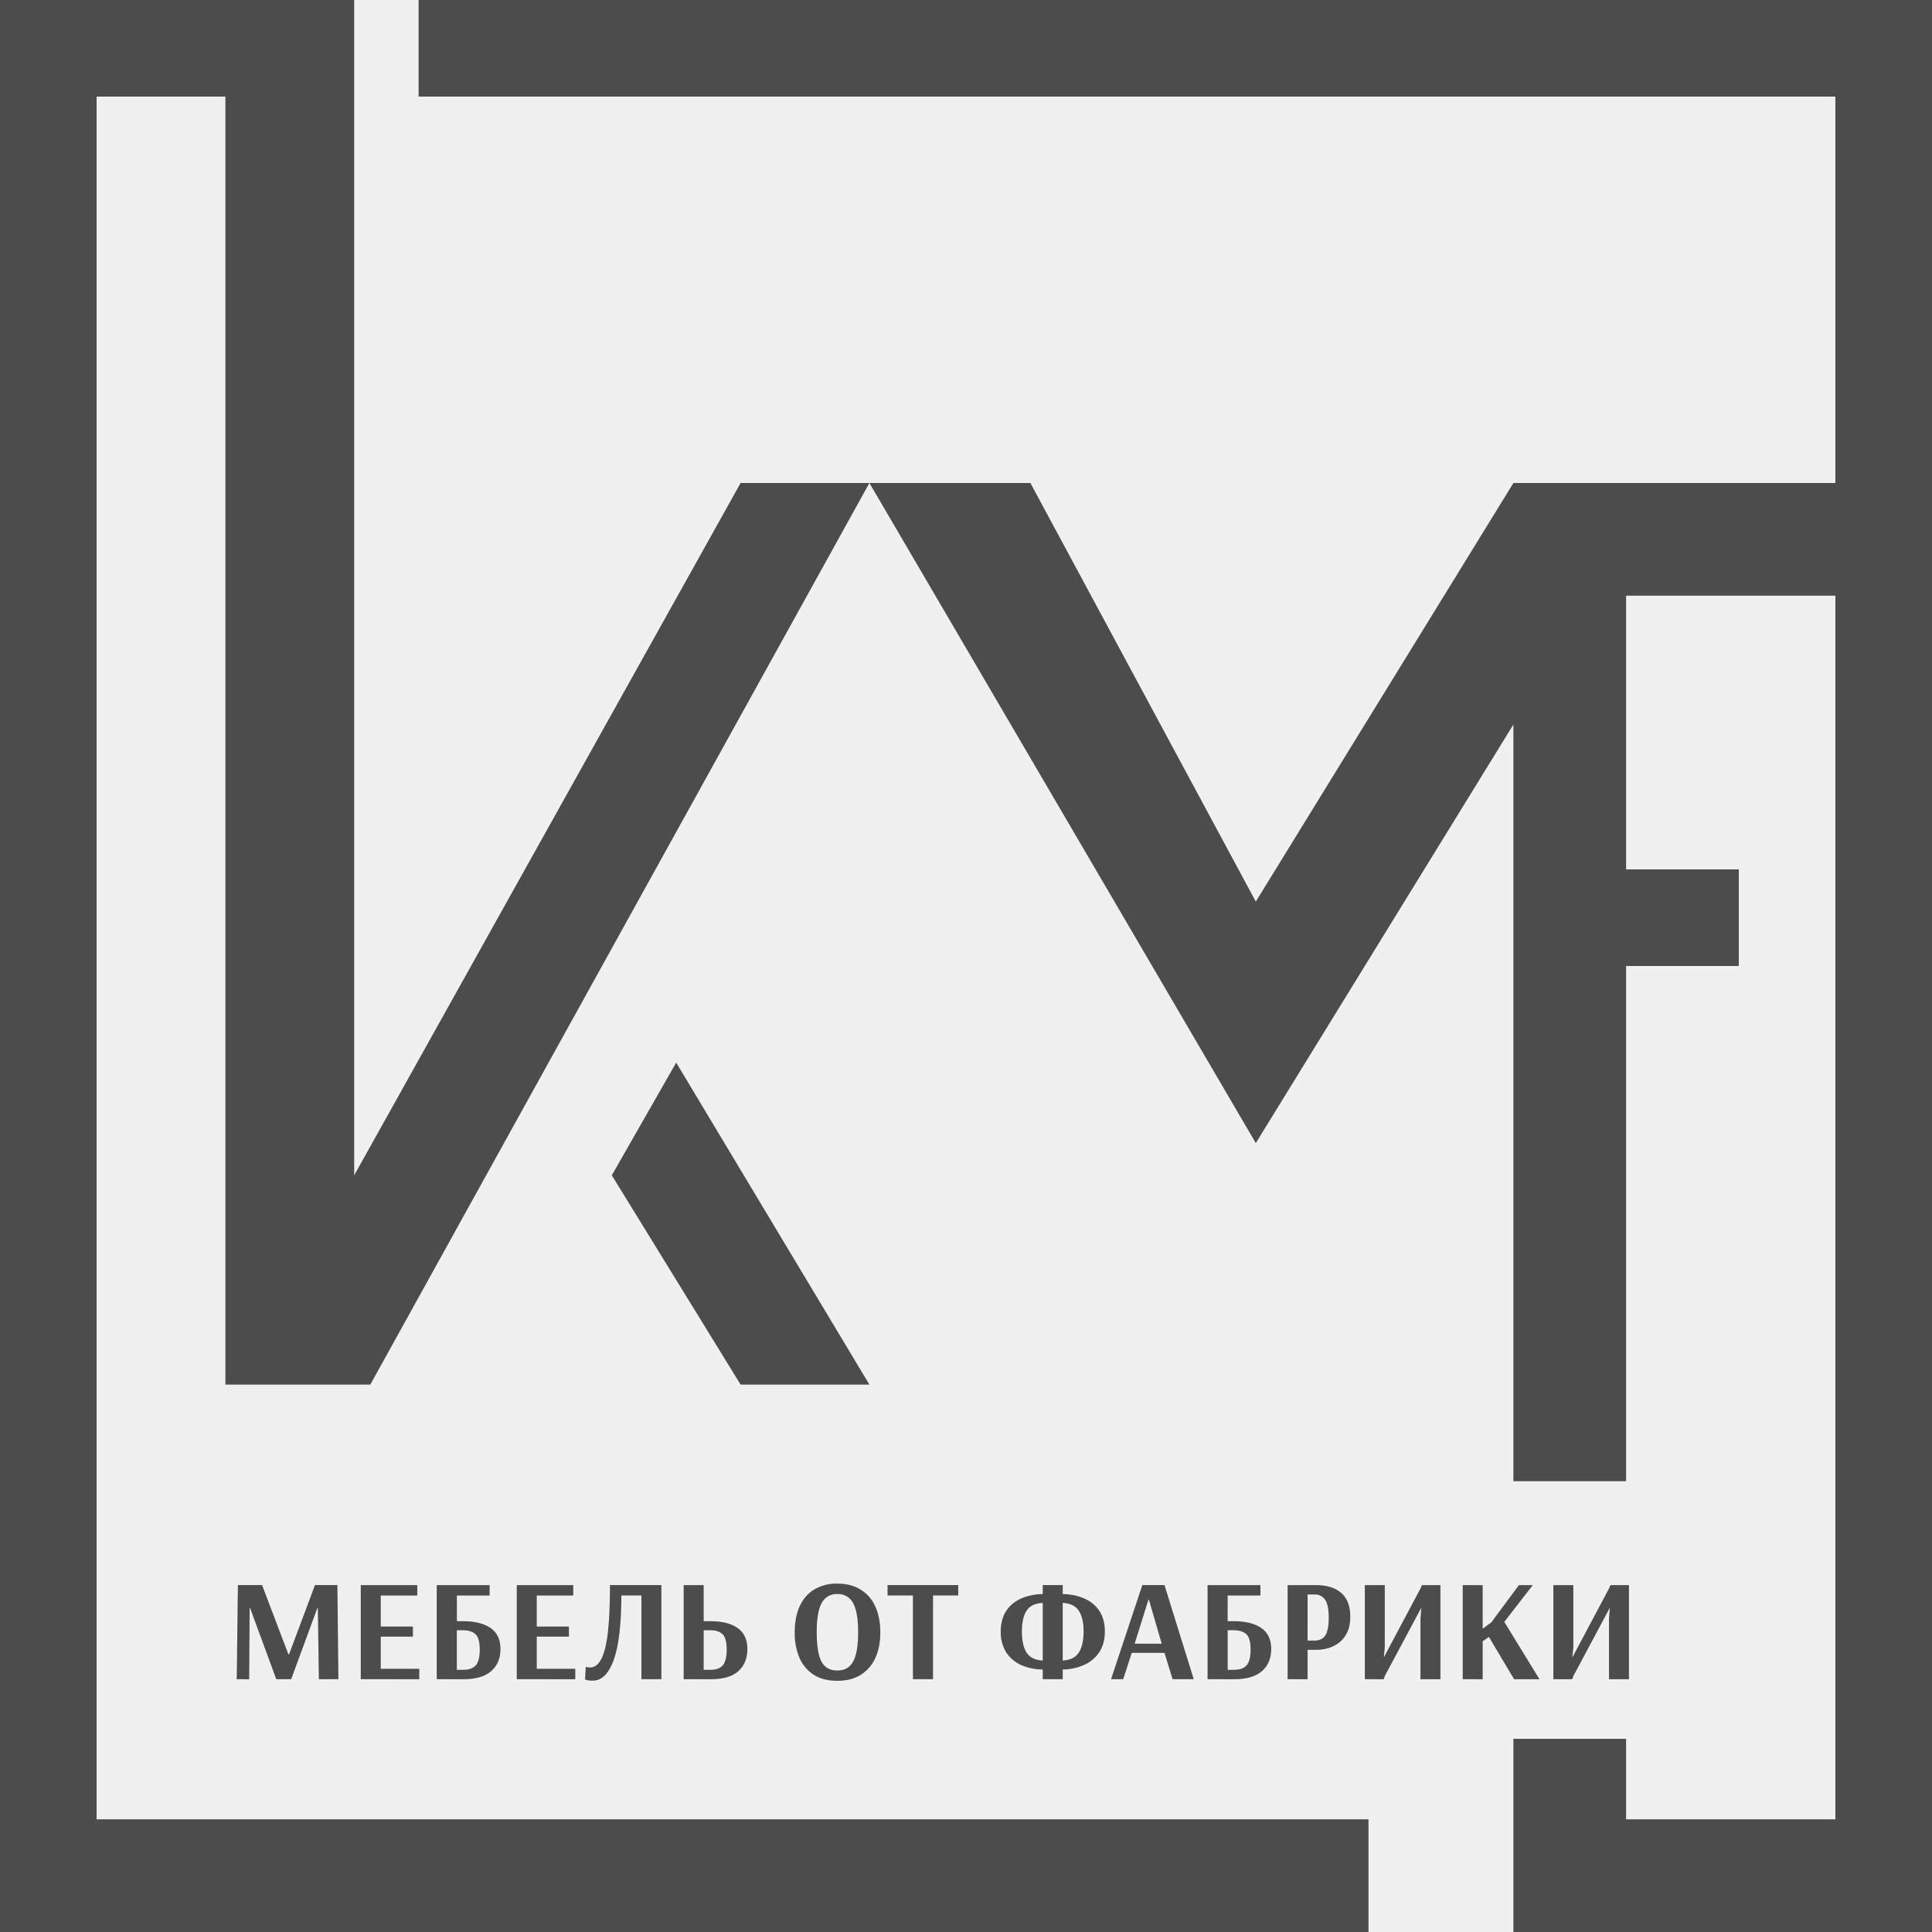
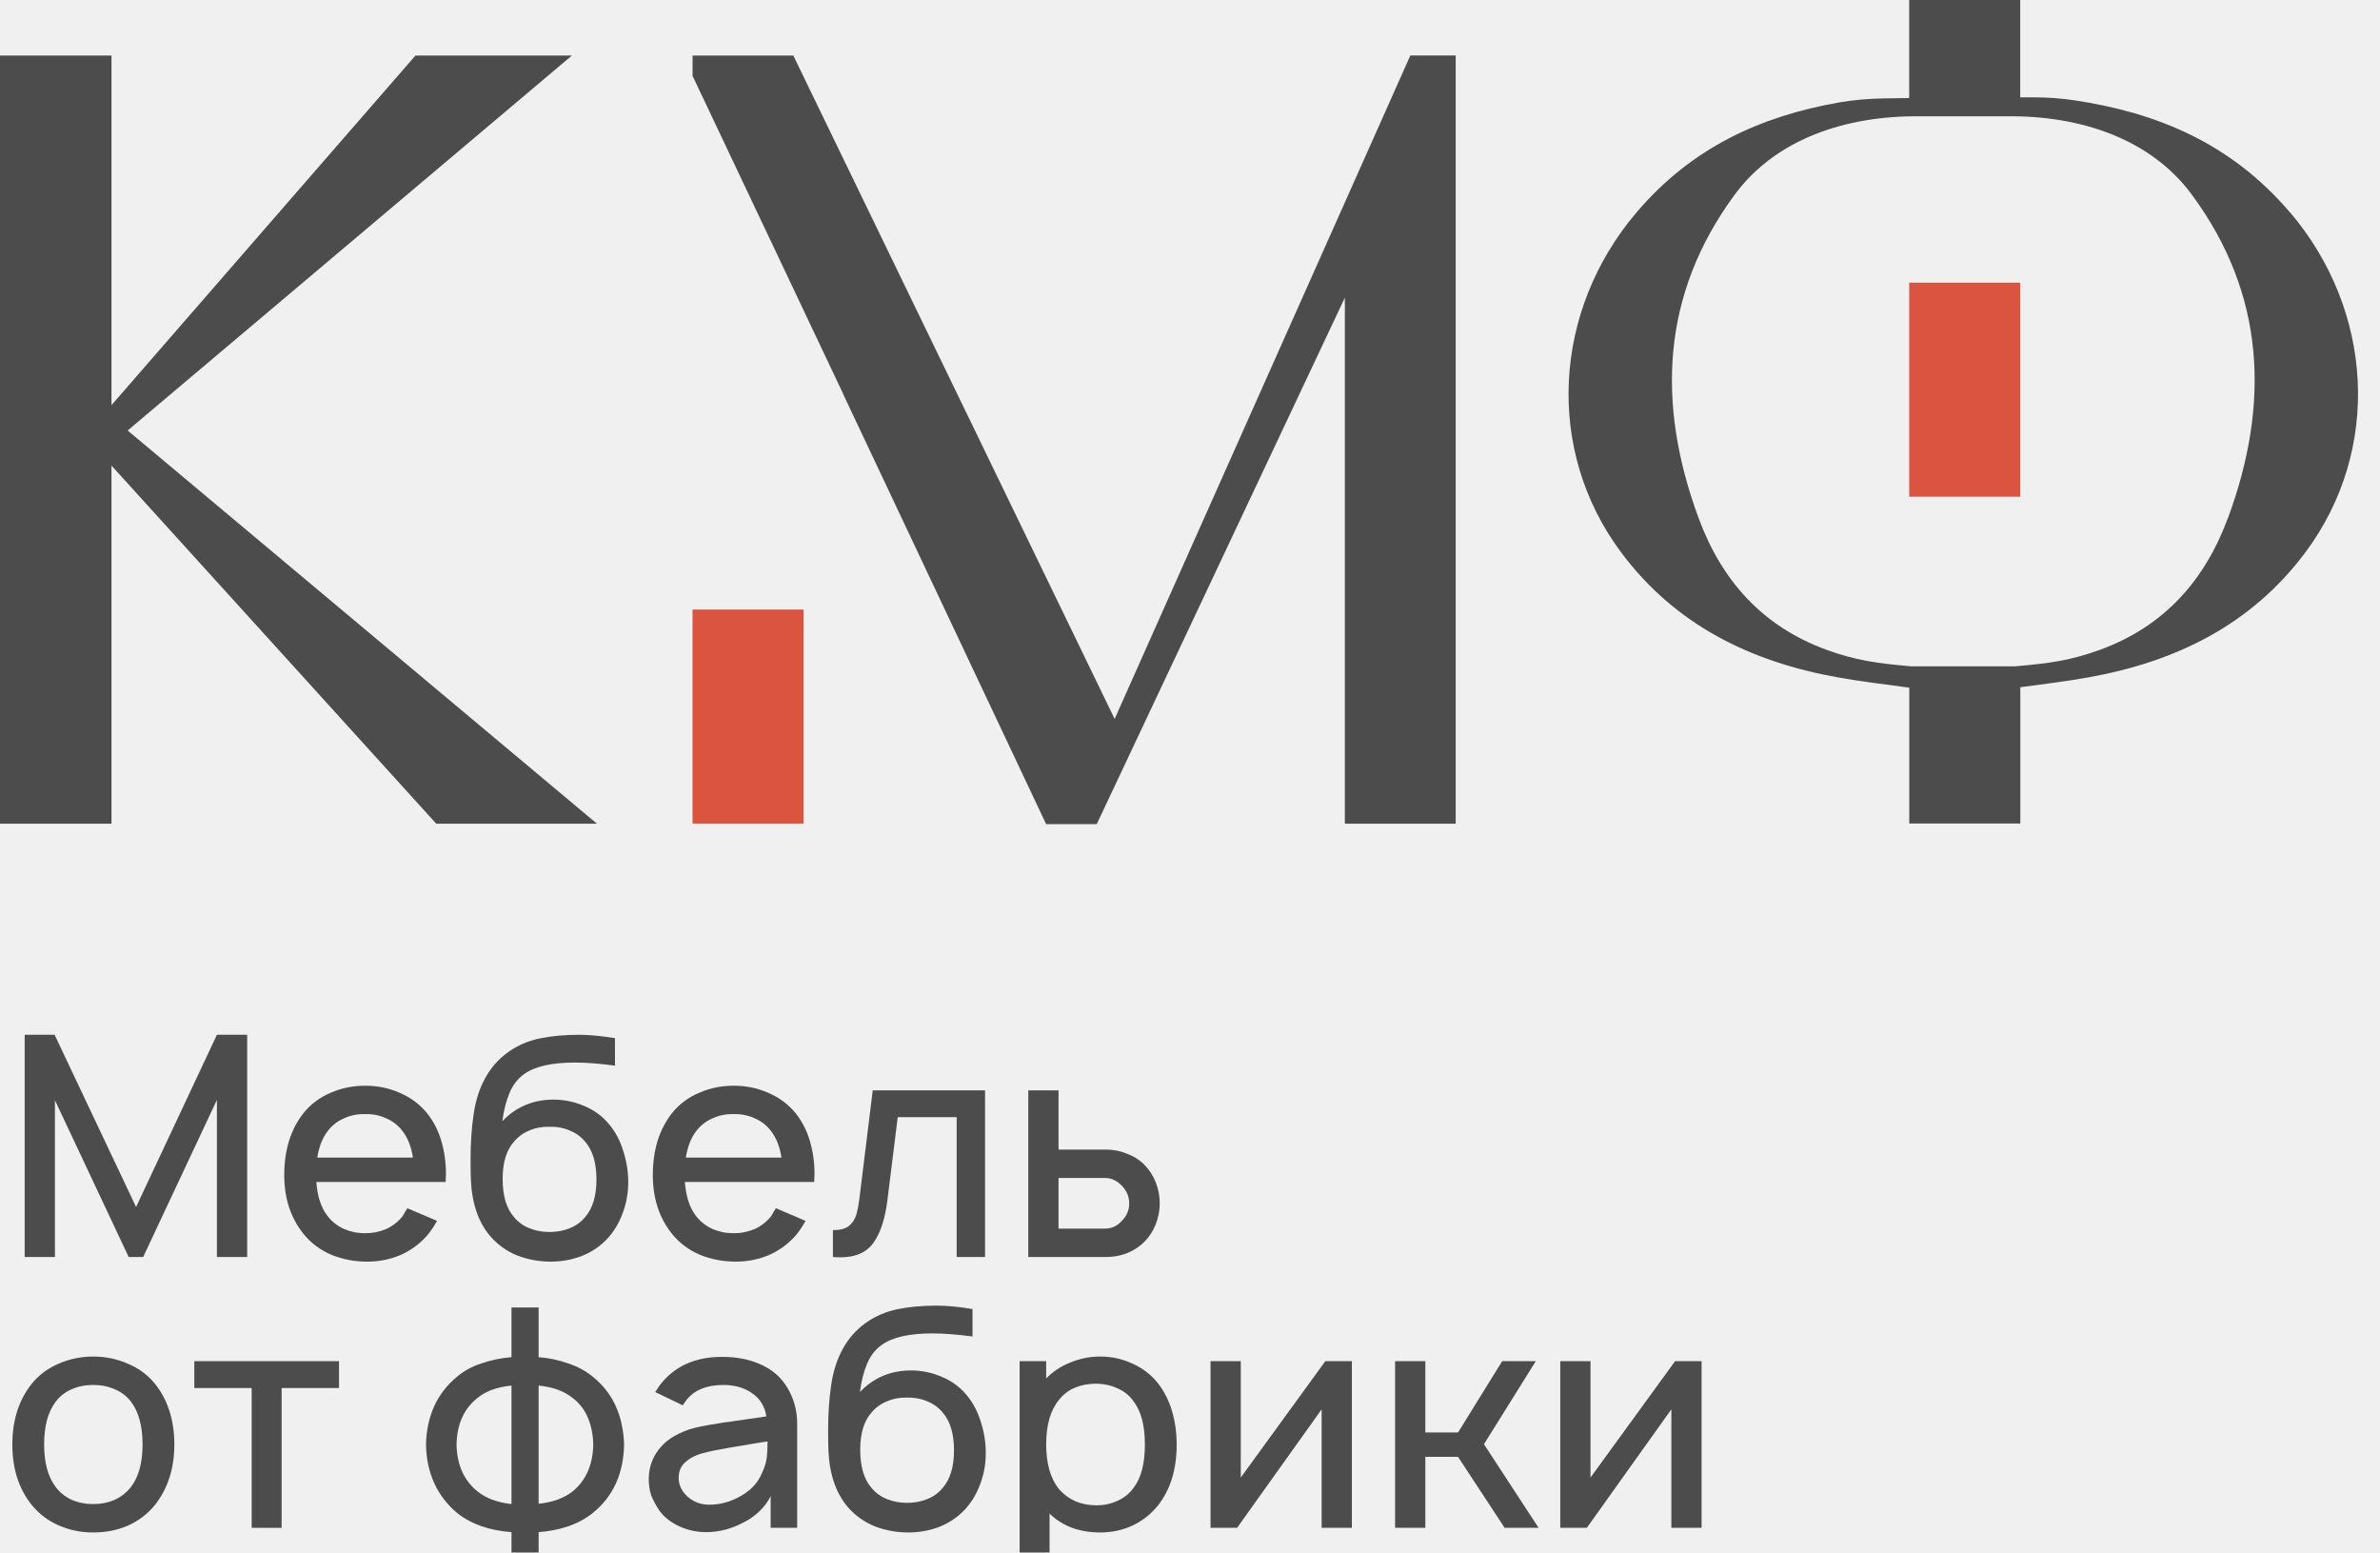
- <svg xmlns="http://www.w3.org/2000/svg" width="60" height="60" viewBox="0 0 60 60" fill="none">
+ <svg xmlns="http://www.w3.org/2000/svg" width="92" height="60" viewBox="0 0 92 60" fill="none">
  <g>
    <g>
      <g>
        <g>
          <g clip-path="url(#clip0_6_12)">
-             <path d="M7.352 52.149L7.388 49.226H8.139L8.958 51.38H8.976L9.781 49.226H10.478L10.51 52.149H9.902L9.871 49.936H9.857L9.043 52.149H8.58L7.766 49.937H7.753L7.739 52.15L7.352 52.149ZM11.204 52.149V49.227H12.959V49.55H11.825V50.513H12.824V50.828H11.825V51.826H13.021V52.15L11.204 52.149ZM13.563 52.149V49.227H15.206V49.55H14.189V50.347H14.379C14.741 50.347 15.025 50.417 15.233 50.557C15.439 50.699 15.543 50.917 15.543 51.21C15.543 51.501 15.447 51.73 15.255 51.898C15.063 52.066 14.776 52.15 14.396 52.15L13.563 52.149ZM14.188 51.857H14.386C14.562 51.857 14.691 51.812 14.773 51.722C14.857 51.629 14.899 51.464 14.899 51.227C14.899 50.987 14.854 50.828 14.764 50.75C14.677 50.67 14.55 50.63 14.382 50.629H14.188V51.857ZM16.049 52.149V49.227H17.803V49.55H16.67V50.513H17.668V50.828H16.67V51.826H17.866V52.15L16.049 52.149ZM18.412 52.194C18.35 52.197 18.288 52.191 18.228 52.176L18.169 52.158L18.192 51.762L18.232 51.776C18.262 51.782 18.293 51.785 18.327 51.785C18.465 51.785 18.579 51.7 18.669 51.529C18.762 51.359 18.831 51.085 18.876 50.709C18.92 50.335 18.943 49.84 18.943 49.226H20.54V52.149H19.92V49.549H19.298C19.295 50.452 19.216 51.119 19.06 51.551C18.904 51.98 18.688 52.194 18.412 52.194ZM21.232 52.149V49.227H21.853V50.347H22.064C22.424 50.347 22.704 50.417 22.905 50.557C23.109 50.699 23.211 50.917 23.211 51.21C23.211 51.501 23.118 51.73 22.932 51.898C22.746 52.066 22.463 52.15 22.082 52.15L21.232 52.149ZM21.853 51.857H22.069C22.245 51.857 22.373 51.809 22.451 51.713C22.529 51.617 22.568 51.455 22.568 51.227C22.568 50.997 22.526 50.84 22.442 50.755C22.358 50.671 22.232 50.629 22.064 50.629H21.853V51.857ZM26.003 52.199C25.715 52.199 25.472 52.138 25.274 52.014C25.077 51.886 24.922 51.703 24.829 51.488C24.725 51.236 24.674 50.965 24.68 50.692C24.68 50.386 24.729 50.121 24.829 49.896C24.931 49.668 25.079 49.493 25.274 49.37C25.493 49.238 25.746 49.172 26.003 49.18C26.29 49.18 26.533 49.244 26.731 49.37C26.932 49.492 27.084 49.668 27.186 49.896C27.288 50.121 27.339 50.386 27.339 50.692C27.339 50.998 27.288 51.264 27.186 51.488C27.089 51.705 26.931 51.888 26.731 52.014C26.533 52.138 26.29 52.199 26.003 52.199ZM26.003 51.879C26.233 51.879 26.398 51.785 26.497 51.596C26.599 51.408 26.65 51.106 26.65 50.692C26.65 50.282 26.599 49.982 26.498 49.792C26.452 49.701 26.381 49.625 26.293 49.574C26.205 49.523 26.104 49.499 26.003 49.504C25.902 49.5 25.802 49.524 25.715 49.575C25.628 49.627 25.558 49.702 25.513 49.792C25.413 49.982 25.363 50.282 25.364 50.692C25.364 51.106 25.412 51.407 25.508 51.596C25.607 51.785 25.772 51.879 26.003 51.879ZM28.351 52.149V49.549H27.564V49.226H29.759V49.549H28.976V52.149H28.351ZM32.383 52.149V51.848C32.147 51.848 31.915 51.799 31.7 51.704C31.512 51.617 31.352 51.478 31.24 51.304C31.128 51.112 31.072 50.892 31.079 50.669C31.079 50.421 31.133 50.211 31.241 50.039C31.351 49.869 31.504 49.739 31.7 49.649C31.895 49.559 32.123 49.51 32.383 49.504V49.226H33.004V49.504C33.262 49.51 33.488 49.558 33.684 49.648C33.881 49.735 34.035 49.864 34.147 50.035C34.257 50.207 34.312 50.417 34.313 50.665C34.313 50.914 34.257 51.125 34.147 51.299C34.033 51.474 33.872 51.613 33.683 51.699C33.469 51.797 33.238 51.847 33.004 51.848V52.149H32.383ZM32.383 51.569V49.779C32.146 49.791 31.978 49.872 31.88 50.022C31.784 50.172 31.736 50.388 31.736 50.669C31.736 50.951 31.784 51.168 31.88 51.322C31.979 51.475 32.147 51.557 32.383 51.569ZM33.004 51.569C33.237 51.557 33.404 51.474 33.504 51.322C33.602 51.166 33.652 50.947 33.652 50.665C33.652 50.387 33.602 50.172 33.503 50.022C33.404 49.872 33.238 49.791 33.004 49.779V51.569ZM34.504 52.149L35.476 49.226H36.164L37.073 52.149H36.416L36.164 51.331H35.148L34.882 52.149H34.504ZM35.238 51.047H36.078L35.678 49.671H35.669L35.238 51.047ZM37.502 52.149V49.227H39.144V49.55H38.126V50.347H38.315C38.678 50.347 38.963 50.417 39.169 50.557C39.375 50.699 39.479 50.917 39.479 51.21C39.479 51.501 39.383 51.73 39.192 51.898C39 52.066 38.713 52.15 38.332 52.15L37.502 52.149ZM38.127 51.857H38.325C38.501 51.857 38.63 51.812 38.712 51.722C38.796 51.629 38.838 51.464 38.838 51.227C38.838 50.987 38.793 50.828 38.703 50.75C38.616 50.67 38.488 50.63 38.32 50.629H38.127V51.857ZM39.988 52.149V49.227H40.883C41.206 49.227 41.463 49.308 41.653 49.469C41.841 49.631 41.935 49.88 41.935 50.216C41.935 50.402 41.903 50.561 41.841 50.693C41.783 50.816 41.699 50.923 41.594 51.008C41.493 51.088 41.378 51.147 41.256 51.183C41.139 51.218 41.017 51.236 40.896 51.237H40.609V52.15L39.988 52.149ZM40.608 50.949H40.825C40.908 50.951 40.99 50.931 41.063 50.889C41.136 50.837 41.188 50.761 41.211 50.674C41.247 50.572 41.265 50.428 41.265 50.242C41.265 49.966 41.226 49.777 41.148 49.675C41.111 49.624 41.063 49.582 41.006 49.555C40.949 49.527 40.886 49.515 40.824 49.518H40.609L40.608 50.949ZM42.386 52.149V49.227H43.006V51.165L42.976 51.457H42.984L44.118 49.325L44.158 49.227H44.734V52.15H44.114V50.261L44.14 49.937H44.136L43.006 52.05L42.971 52.15L42.386 52.149ZM45.426 52.149V49.227H46.046V50.58L46.312 50.387L47.171 49.227H47.603L46.717 50.369L47.81 52.15H47.022L46.24 50.837L46.046 50.972V52.15L45.426 52.149ZM48.241 52.149V49.227H48.862V51.165L48.83 51.457H48.84L49.973 49.325L50.013 49.227H50.589V52.15H49.969V50.261L49.995 49.937H49.991L48.862 52.051L48.826 52.151L48.241 52.149Z" fill="#4C4C4C" />
-             <path d="M23 15H32L39 28L47 15H57V3H13V0H60V60H47V54H50.5V56.5H57V18.5H50.5V27H54V30H50.5V46H47V22.5L39 35.5L27 15L11.5 43H7V3H3V56.5H42.5V60H0V0H11V36.5L23 15Z" fill="#4C4C4C" />
-             <path d="M27 43H23L19 36.5L21 33L27 43Z" fill="#4C4C4C" />
+             <path d="M78.093 10.925H73.801V19.197H78.093V10.925Z" fill="#DB5440" />
+             <path d="M78.093 0H73.801V4.085H78.093V0Z" fill="#4C4C4C" />
+             <path d="M0 31.834V2.147H4.309V15.659L16.059 2.147H22.106L4.935 16.638L23.075 31.834H16.863L4.309 17.993V31.834H0Z" fill="#4C4C4C" />
+             <path d="M43.087 27.785L54.518 2.143H56.271V31.834H51.986V11.504L42.395 31.851H40.438L32.586 15.217V15.207L26.771 2.93V2.146H30.666L43.087 27.785Z" fill="#4C4C4C" />
+             <path d="M88.528 8.218C86.248 5.538 83.384 4.354 80.177 3.875C79.667 3.8 79.15 3.762 78.633 3.762H77.6C77.6 3.762 75.68 3.755 72.818 3.803C72.23 3.814 71.641 3.861 71.062 3.964C68.075 4.495 65.402 5.689 63.256 8.215C60.045 11.993 59.703 17.377 62.667 21.351C64.758 24.154 67.674 25.578 71.045 26.18C71.935 26.341 72.842 26.444 73.78 26.574H73.804V31.827H78.096V26.56C79.003 26.437 79.876 26.334 80.738 26.177C84.109 25.574 87.025 24.15 89.117 21.347C92.081 17.37 91.738 11.99 88.528 8.212V8.218ZM86.129 19.999C85.235 22.436 83.651 24.209 81.18 25.112C80.043 25.526 79.222 25.636 77.904 25.752H73.876C72.558 25.636 71.737 25.526 70.6 25.112C68.129 24.209 66.545 22.436 65.651 19.999C64.046 15.628 64.2 11.395 67.061 7.517C68.629 5.395 71.319 4.46 74.228 4.495H77.555C80.464 4.457 83.151 5.391 84.722 7.517C87.587 11.395 87.737 15.628 86.132 19.999H86.129Z" fill="#4C4C4C" />
+             <path d="M31.063 23.558H26.771V31.83H31.063V23.558Z" fill="#DB5440" />
+             <g>
+               <path d="M9.554 48.581H8.385V42.509L5.534 48.581H4.974L2.123 42.521V48.581H0.954V39.993H2.111L5.26 46.648L8.385 39.993H9.554V48.581Z" fill="#4C4C4C" />
+               <path d="M12.229 45.682C12.269 46.239 12.412 46.676 12.658 46.994C12.825 47.209 13.036 47.376 13.29 47.495C13.545 47.606 13.819 47.662 14.113 47.662C14.408 47.662 14.682 47.606 14.937 47.495C15.191 47.376 15.402 47.209 15.569 46.994C15.608 46.931 15.64 46.875 15.664 46.827C15.696 46.779 15.724 46.736 15.748 46.696L16.893 47.185C16.789 47.376 16.67 47.555 16.535 47.722C16.248 48.056 15.903 48.314 15.497 48.497C15.091 48.672 14.658 48.76 14.197 48.76C13.704 48.76 13.243 48.672 12.813 48.497C12.384 48.314 12.026 48.048 11.74 47.698C11.239 47.078 10.988 46.318 10.988 45.42C10.988 44.442 11.239 43.639 11.74 43.01C12.018 42.668 12.364 42.41 12.777 42.235C13.199 42.052 13.644 41.961 14.113 41.961C14.591 41.961 15.036 42.052 15.449 42.235C15.863 42.41 16.213 42.668 16.499 43.01C16.753 43.328 16.94 43.69 17.06 44.096C17.179 44.501 17.238 44.923 17.238 45.36L17.227 45.682H12.229ZM14.113 43.058C13.819 43.05 13.545 43.106 13.29 43.225C13.036 43.336 12.825 43.503 12.658 43.726C12.46 43.988 12.328 44.326 12.265 44.74H15.962C15.899 44.326 15.767 43.988 15.569 43.726C15.402 43.503 15.191 43.336 14.937 43.225C14.682 43.106 14.408 43.05 14.113 43.058Z" fill="#4C4C4C" />
+               <path d="M21.398 42.498C21.812 42.498 22.209 42.581 22.591 42.748C22.973 42.907 23.291 43.142 23.545 43.452C23.792 43.746 23.975 44.092 24.094 44.489C24.221 44.879 24.285 45.281 24.285 45.694C24.285 46.108 24.213 46.505 24.07 46.887C23.935 47.261 23.736 47.591 23.474 47.877C23.195 48.171 22.865 48.394 22.484 48.545C22.102 48.688 21.704 48.76 21.291 48.76C20.838 48.76 20.404 48.68 19.991 48.521C19.585 48.354 19.243 48.111 18.965 47.793C18.496 47.253 18.241 46.517 18.202 45.587C18.194 45.404 18.19 45.149 18.19 44.823C18.19 44.179 18.23 43.591 18.309 43.058C18.468 41.985 18.913 41.185 19.645 40.661C20.003 40.406 20.404 40.231 20.85 40.136C21.303 40.04 21.812 39.993 22.376 39.993C22.782 39.993 23.247 40.036 23.772 40.124V41.185C23.175 41.106 22.659 41.066 22.221 41.066C21.331 41.066 20.679 41.213 20.265 41.508C20.011 41.69 19.82 41.937 19.693 42.247C19.565 42.549 19.474 42.911 19.418 43.332C19.951 42.776 20.611 42.498 21.398 42.498ZM21.243 43.547C20.965 43.539 20.706 43.587 20.468 43.69C20.229 43.786 20.031 43.929 19.872 44.12C19.577 44.446 19.43 44.927 19.43 45.563C19.43 46.215 19.577 46.708 19.872 47.042C20.031 47.233 20.229 47.376 20.468 47.471C20.706 47.567 20.965 47.614 21.243 47.614C21.522 47.614 21.78 47.567 22.019 47.471C22.257 47.376 22.456 47.233 22.615 47.042C22.909 46.708 23.056 46.223 23.056 45.587C23.056 44.943 22.909 44.454 22.615 44.12C22.456 43.929 22.257 43.786 22.019 43.69C21.78 43.587 21.522 43.539 21.243 43.547Z" fill="#4C4C4C" />
+               <path d="M26.475 45.682C26.515 46.239 26.658 46.676 26.904 46.994C27.071 47.209 27.282 47.376 27.537 47.495C27.791 47.606 28.065 47.662 28.36 47.662C28.654 47.662 28.928 47.606 29.183 47.495C29.437 47.376 29.648 47.209 29.815 46.994C29.855 46.931 29.886 46.875 29.91 46.827C29.942 46.779 29.97 46.736 29.994 46.696L31.139 47.185C31.035 47.376 30.916 47.555 30.781 47.722C30.495 48.056 30.149 48.314 29.743 48.497C29.338 48.672 28.904 48.76 28.443 48.76C27.95 48.76 27.489 48.672 27.059 48.497C26.63 48.314 26.272 48.048 25.986 47.698C25.485 47.078 25.235 46.318 25.235 45.42C25.235 44.442 25.485 43.639 25.986 43.01C26.264 42.668 26.61 42.41 27.024 42.235C27.445 42.052 27.89 41.961 28.36 41.961C28.837 41.961 29.282 42.052 29.696 42.235C30.109 42.41 30.459 42.668 30.745 43.01C31 43.328 31.186 43.69 31.306 44.096C31.425 44.501 31.485 44.923 31.485 45.36L31.473 45.682H26.475ZM28.36 43.058C28.065 43.05 27.791 43.106 27.537 43.225C27.282 43.336 27.071 43.503 26.904 43.726C26.706 43.988 26.575 44.326 26.511 44.74H30.208C30.145 44.326 30.014 43.988 29.815 43.726C29.648 43.503 29.437 43.336 29.183 43.225C28.928 43.106 28.654 43.05 28.36 43.058Z" fill="#4C4C4C" />
+               <path d="M38.078 42.14V48.581H36.98V43.177H34.702L34.309 46.338C34.221 47.078 34.042 47.638 33.772 48.02C33.502 48.402 33.076 48.593 32.496 48.593C32.368 48.593 32.269 48.589 32.197 48.581V47.543C32.468 47.543 32.67 47.491 32.806 47.388C32.949 47.276 33.048 47.125 33.104 46.935C33.16 46.744 33.207 46.469 33.247 46.112L33.736 42.14H38.078Z" fill="#4C4C4C" />
+               <path d="M40.918 42.14V44.43H42.767C43.037 44.43 43.3 44.481 43.554 44.585C43.816 44.68 44.043 44.823 44.234 45.014C44.425 45.205 44.572 45.432 44.675 45.694C44.779 45.956 44.83 46.227 44.83 46.505C44.83 46.783 44.779 47.054 44.675 47.316C44.572 47.579 44.425 47.805 44.234 47.996C44.043 48.187 43.816 48.334 43.554 48.438C43.3 48.533 43.037 48.581 42.767 48.581H39.749V42.14H40.918ZM40.918 47.483H42.719C42.974 47.483 43.192 47.38 43.375 47.173C43.558 46.99 43.65 46.768 43.65 46.505C43.65 46.259 43.562 46.04 43.387 45.849C43.188 45.635 42.966 45.527 42.719 45.527H40.918V47.483Z" fill="#4C4C4C" />
+               <path d="M3.602 59.227C3.125 59.227 2.68 59.136 2.266 58.953C1.853 58.77 1.507 58.508 1.228 58.166C0.728 57.545 0.477 56.766 0.477 55.828C0.477 54.89 0.728 54.106 1.228 53.478C1.499 53.144 1.845 52.886 2.266 52.703C2.688 52.52 3.133 52.428 3.602 52.428C4.079 52.428 4.525 52.52 4.938 52.703C5.359 52.878 5.709 53.136 5.988 53.478C6.489 54.106 6.739 54.89 6.739 55.828C6.739 56.75 6.489 57.53 5.988 58.166C5.701 58.516 5.352 58.782 4.938 58.965C4.532 59.14 4.087 59.227 3.602 59.227ZM5.069 57.462C5.363 57.072 5.511 56.528 5.511 55.828C5.511 55.12 5.363 54.572 5.069 54.182C4.91 53.967 4.699 53.804 4.437 53.693C4.183 53.581 3.904 53.526 3.602 53.526C3.3 53.526 3.022 53.581 2.767 53.693C2.513 53.804 2.306 53.967 2.147 54.182C1.853 54.572 1.706 55.12 1.706 55.828C1.706 56.528 1.853 57.072 2.147 57.462C2.306 57.677 2.513 57.844 2.767 57.963C3.022 58.074 3.3 58.13 3.602 58.13C3.904 58.13 4.183 58.074 4.437 57.963C4.692 57.844 4.902 57.677 5.069 57.462Z" fill="#4C4C4C" />
+               <path d="M13.105 53.645H10.886V59.048H9.729V53.645H7.511V52.607H13.105V53.645Z" fill="#4C4C4C" />
+               <path d="M22.909 53.204C23.68 53.816 24.085 54.691 24.125 55.828C24.101 56.965 23.696 57.848 22.909 58.476C22.646 58.691 22.332 58.861 21.966 58.989C21.608 59.108 21.227 59.184 20.821 59.215V61.732H19.772V59.215C18.913 59.152 18.213 58.905 17.672 58.476C17.291 58.158 16.997 57.776 16.79 57.331C16.583 56.877 16.476 56.377 16.468 55.828C16.476 55.303 16.579 54.814 16.778 54.361C16.985 53.907 17.283 53.522 17.672 53.204C17.935 52.981 18.249 52.81 18.615 52.691C18.98 52.564 19.366 52.484 19.772 52.452V50.532H20.821V52.452C21.219 52.484 21.597 52.564 21.954 52.691C22.32 52.81 22.638 52.981 22.909 53.204ZM18.46 57.641C18.778 57.903 19.215 58.066 19.772 58.13V53.55C19.215 53.605 18.778 53.764 18.46 54.027C17.935 54.44 17.664 55.041 17.648 55.828C17.664 56.615 17.935 57.219 18.46 57.641ZM22.133 57.641C22.65 57.219 22.917 56.615 22.933 55.828C22.925 55.454 22.857 55.112 22.73 54.802C22.602 54.492 22.404 54.233 22.133 54.027C21.807 53.764 21.37 53.605 20.821 53.55V58.118C21.362 58.062 21.799 57.903 22.133 57.641Z" fill="#4C4C4C" />
+               <path d="M25.328 53.8L25.495 53.55C26.052 52.81 26.859 52.44 27.917 52.44C28.529 52.44 29.062 52.556 29.515 52.786C29.968 53.009 30.31 53.355 30.541 53.824C30.724 54.198 30.815 54.591 30.815 55.005V59.048H29.79V57.82C29.694 58.027 29.551 58.221 29.36 58.404C29.169 58.587 28.966 58.73 28.752 58.834C28.283 59.088 27.794 59.215 27.285 59.215C26.935 59.215 26.593 59.14 26.259 58.989C25.933 58.838 25.678 58.639 25.495 58.392C25.352 58.178 25.245 57.979 25.173 57.796C25.11 57.605 25.078 57.394 25.078 57.164C25.078 56.822 25.162 56.508 25.328 56.221C25.503 55.927 25.746 55.689 26.056 55.506C26.326 55.355 26.593 55.247 26.855 55.184C27.118 55.12 27.507 55.049 28.024 54.969C28.191 54.953 28.31 54.937 28.382 54.921L29.622 54.742C29.599 54.568 29.543 54.404 29.456 54.253C29.368 54.102 29.253 53.975 29.11 53.872C28.799 53.641 28.418 53.526 27.965 53.526C27.32 53.526 26.843 53.721 26.533 54.11C26.462 54.206 26.414 54.273 26.39 54.313L25.328 53.8ZM29.36 55.756L28.215 55.947C27.786 56.019 27.44 56.09 27.177 56.162C26.915 56.225 26.692 56.337 26.509 56.496C26.326 56.647 26.235 56.854 26.235 57.116C26.235 57.394 26.35 57.637 26.581 57.844C26.811 58.05 27.09 58.154 27.416 58.154C27.837 58.154 28.243 58.042 28.633 57.82C29.03 57.597 29.304 57.299 29.456 56.925C29.551 56.726 29.611 56.54 29.634 56.365C29.658 56.19 29.67 55.971 29.67 55.709L29.36 55.756Z" fill="#4C4C4C" />
+               <path d="M35.22 52.965C35.633 52.965 36.031 53.049 36.412 53.216C36.794 53.375 37.112 53.609 37.367 53.919C37.613 54.214 37.796 54.56 37.915 54.957C38.042 55.347 38.106 55.748 38.106 56.162C38.106 56.575 38.035 56.973 37.891 57.355C37.756 57.728 37.557 58.058 37.295 58.345C37.017 58.639 36.687 58.861 36.305 59.013C35.923 59.156 35.526 59.227 35.112 59.227C34.659 59.227 34.226 59.148 33.812 58.989C33.407 58.822 33.065 58.579 32.786 58.261C32.317 57.72 32.063 56.985 32.023 56.054C32.015 55.872 32.011 55.617 32.011 55.291C32.011 54.647 32.051 54.059 32.13 53.526C32.289 52.452 32.735 51.653 33.466 51.128C33.824 50.874 34.226 50.699 34.671 50.603C35.124 50.508 35.633 50.46 36.198 50.46C36.603 50.46 37.068 50.504 37.593 50.592V51.653C36.997 51.574 36.48 51.534 36.043 51.534C35.152 51.534 34.5 51.681 34.087 51.975C33.832 52.158 33.641 52.405 33.514 52.715C33.387 53.017 33.295 53.379 33.24 53.8C33.772 53.243 34.432 52.965 35.22 52.965ZM35.065 54.015C34.786 54.007 34.528 54.055 34.289 54.158C34.051 54.253 33.852 54.397 33.693 54.587C33.399 54.913 33.252 55.395 33.252 56.031C33.252 56.683 33.399 57.176 33.693 57.51C33.852 57.7 34.051 57.844 34.289 57.939C34.528 58.035 34.786 58.082 35.065 58.082C35.343 58.082 35.601 58.035 35.84 57.939C36.078 57.844 36.277 57.7 36.436 57.51C36.73 57.176 36.877 56.691 36.877 56.054C36.877 55.41 36.73 54.921 36.436 54.587C36.277 54.397 36.078 54.253 35.84 54.158C35.601 54.055 35.343 54.007 35.065 54.015Z" fill="#4C4C4C" />
+               <path d="M44.757 53.454C45.004 53.772 45.187 54.134 45.306 54.54C45.425 54.945 45.485 55.375 45.485 55.828C45.485 56.79 45.242 57.577 44.757 58.19C44.487 58.524 44.157 58.782 43.767 58.965C43.386 59.14 42.972 59.227 42.527 59.227C42.137 59.227 41.775 59.168 41.441 59.048C41.107 58.921 40.817 58.738 40.571 58.5V61.911H39.414V52.607H40.44V53.275C40.702 53.005 41.016 52.798 41.382 52.655C41.748 52.504 42.129 52.428 42.527 52.428C42.972 52.428 43.39 52.52 43.779 52.703C44.169 52.878 44.495 53.128 44.757 53.454ZM43.839 57.474C44.117 57.1 44.256 56.551 44.256 55.828C44.256 55.104 44.113 54.552 43.827 54.17C43.668 53.939 43.457 53.768 43.195 53.657C42.94 53.538 42.658 53.478 42.348 53.478C42.062 53.478 41.795 53.53 41.549 53.633C41.302 53.737 41.099 53.892 40.94 54.098C40.606 54.496 40.44 55.072 40.44 55.828C40.44 56.17 40.479 56.492 40.559 56.794C40.646 57.096 40.773 57.351 40.94 57.557C41.115 57.756 41.326 57.911 41.573 58.023C41.819 58.126 42.09 58.178 42.384 58.178C42.678 58.178 42.952 58.118 43.207 57.999C43.469 57.88 43.68 57.705 43.839 57.474Z" fill="#4C4C4C" />
+               <path d="M52.257 59.048H51.088V54.468L47.82 59.048H46.794V52.607H47.963V57.104L51.231 52.607H52.257V59.048Z" fill="#4C4C4C" />
+               <path d="M57.363 55.816L59.475 59.048H58.163L56.361 56.305H55.097V59.048H53.928V52.607H55.097V55.363H56.361L58.067 52.607H59.367L57.363 55.816Z" fill="#4C4C4C" />
+               <path d="M65.776 59.048H64.607V54.468L61.339 59.048H60.313V52.607H61.482V57.104L64.751 52.607H65.776V59.048Z" fill="#4C4C4C" />
+             </g>
          </g>
        </g>
      </g>
    </g>
  </g>
  <defs>
    <clipPath id="clip0_6_12">
-       <rect width="60" height="60" fill="white" />
+       <rect width="91.15" height="60" fill="white" />
    </clipPath>
  </defs>
</svg>
